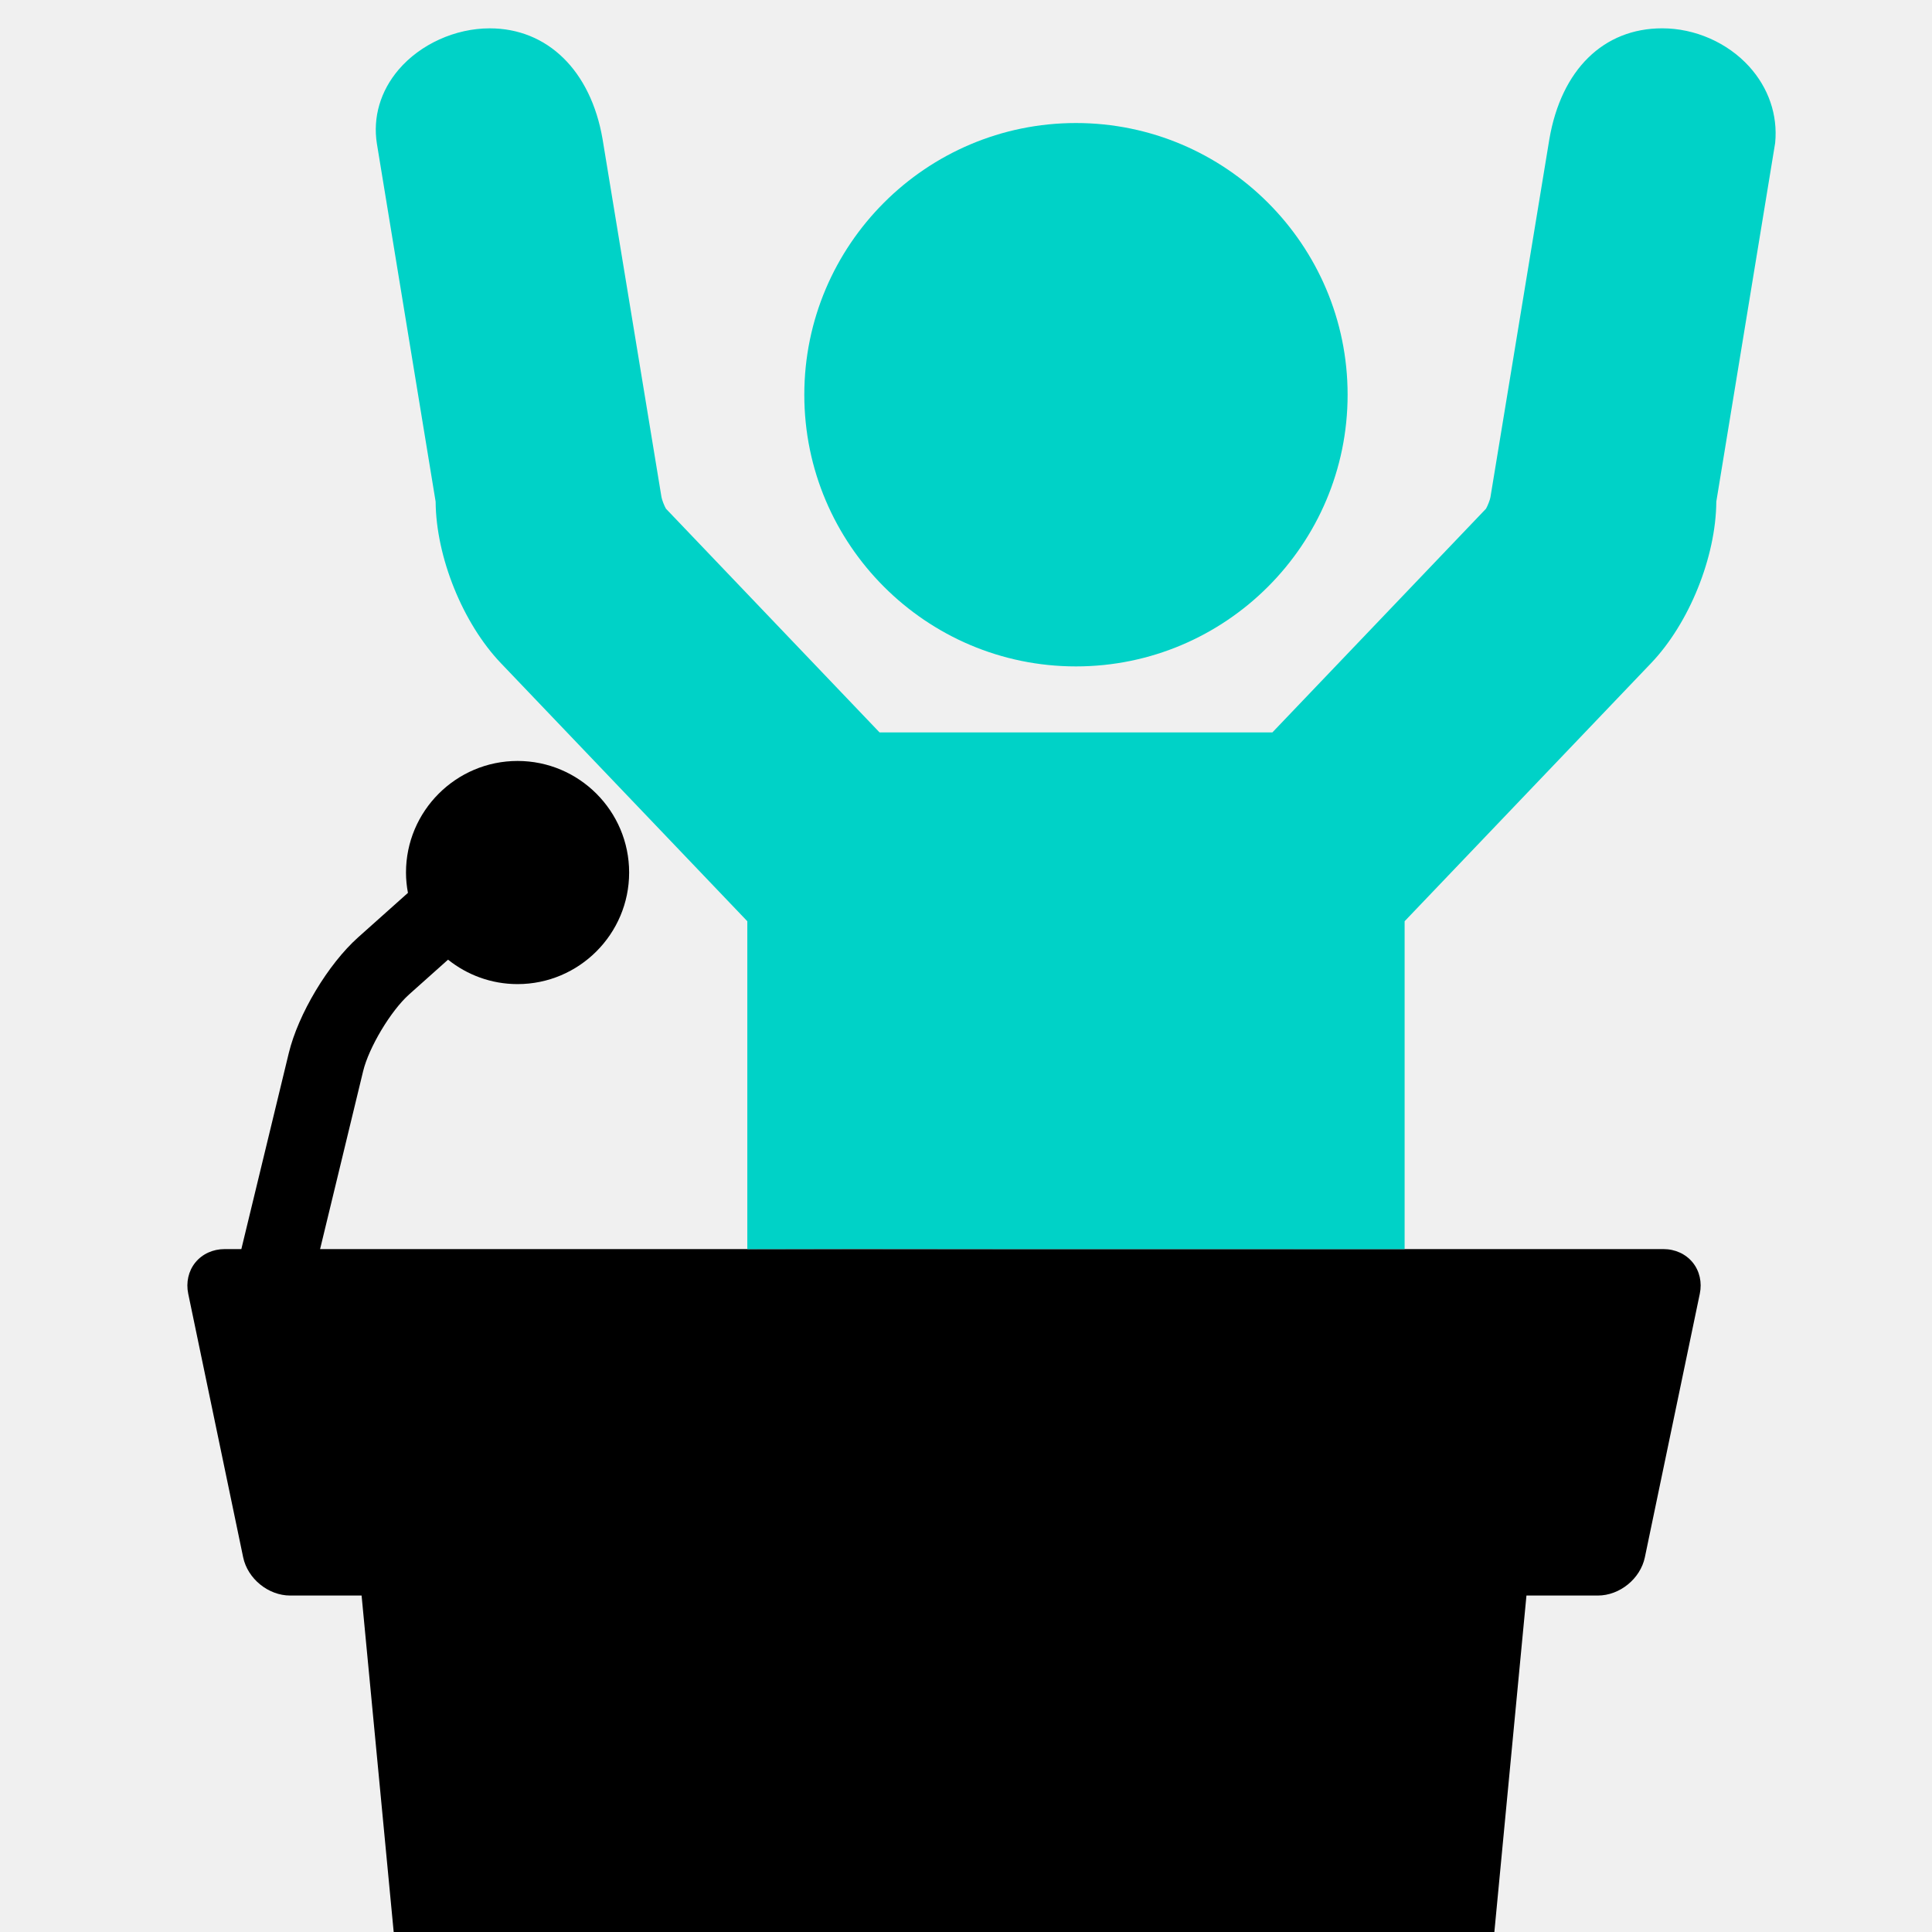
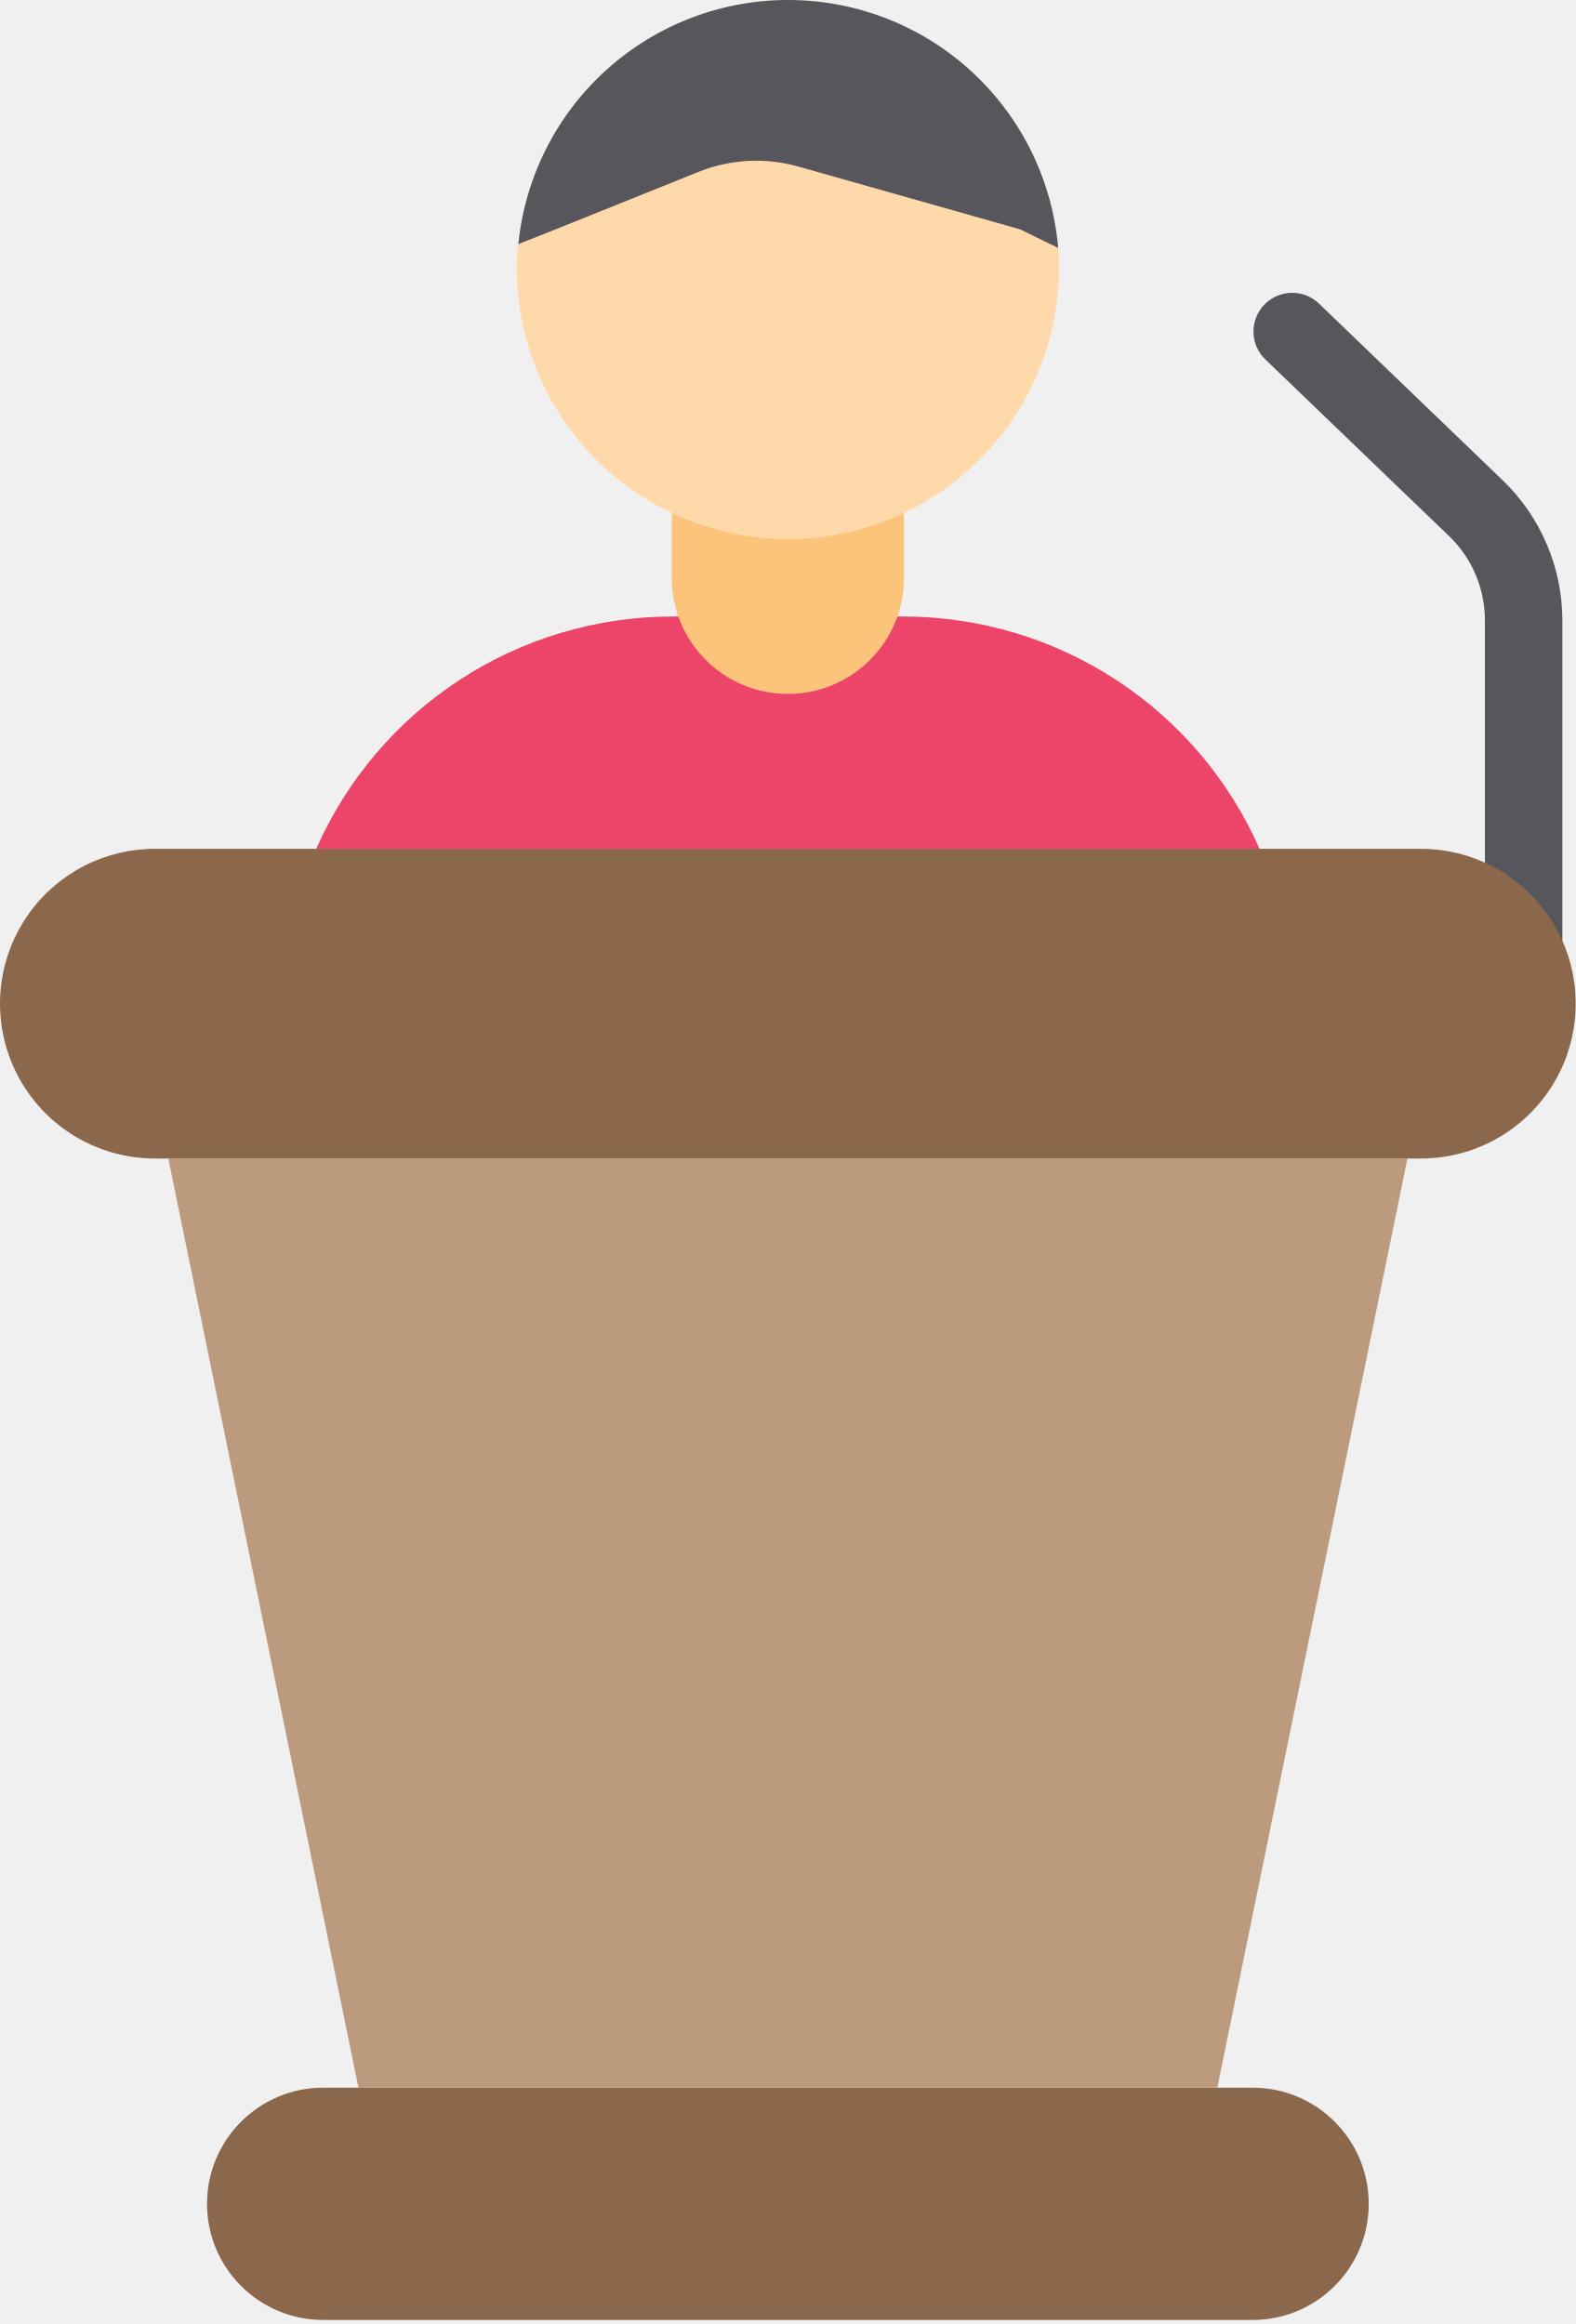
- <svg xmlns="http://www.w3.org/2000/svg" width="100mm" height="100mm" viewBox="0 0 100 100" version="1.1" id="svg5">
-   <defs id="defs2">
-     <clipPath clipPathUnits="userSpaceOnUse" id="clipPath135">
-       <rect style="fill:#ffffff;stroke-width:0.265" id="rect137" width="139.691" height="108.818" x="201.402" y="59.536" />
-     </clipPath>
-     <clipPath clipPathUnits="userSpaceOnUse" id="clipPath333">
-       <rect style="fill:#55ff99;stroke-width:0.514" id="rect335" width="111.684" height="107.811" x="229.409" y="60.543" />
-     </clipPath>
-   </defs>
-   <g id="layer1" transform="translate(-52.60135,-96.0068)">
-     <g id="g4737" style="fill:#e6e6e6" transform="matrix(0.1300959,0,0,0.1300959,69.43977,114.0548)" />
-     <g id="g4739" style="fill:#e6e6e6" transform="matrix(0.1300959,0,0,0.1300959,69.43977,114.0548)" />
-     <g id="g4741" style="fill:#e6e6e6" transform="matrix(0.1300959,0,0,0.1300959,69.43977,114.0548)" />
-     <g id="g4743" style="fill:#e6e6e6" transform="matrix(0.1300959,0,0,0.1300959,69.43977,114.0548)" />
-     <g id="g4745" style="fill:#e6e6e6" transform="matrix(0.1300959,0,0,0.1300959,69.43977,114.0548)" />
-     <g id="g4747" style="fill:#e6e6e6" transform="matrix(0.1300959,0,0,0.1300959,69.43977,114.0548)" />
-     <g id="g4749" style="fill:#e6e6e6" transform="matrix(0.1300959,0,0,0.1300959,69.43977,114.0548)" />
-     <g id="g4751" style="fill:#e6e6e6" transform="matrix(0.1300959,0,0,0.1300959,69.43977,114.0548)" />
-     <g id="g4753" style="fill:#e6e6e6" transform="matrix(0.1300959,0,0,0.1300959,69.43977,114.0548)" />
-     <g id="g4755" style="fill:#e6e6e6" transform="matrix(0.1300959,0,0,0.1300959,69.43977,114.0548)" />
-     <g id="g4757" style="fill:#e6e6e6" transform="matrix(0.1300959,0,0,0.1300959,69.43977,114.0548)" />
-     <g id="g4759" style="fill:#e6e6e6" transform="matrix(0.1300959,0,0,0.1300959,69.43977,114.0548)" />
-     <g id="g4761" style="fill:#e6e6e6" transform="matrix(0.1300959,0,0,0.1300959,69.43977,114.0548)" />
-     <g id="g4763" style="fill:#e6e6e6" transform="matrix(0.1300959,0,0,0.1300959,69.43977,114.0548)" />
-     <g id="g4765" style="fill:#e6e6e6" transform="matrix(0.1300959,0,0,0.1300959,69.43977,114.0548)" />
-   </g>
-   <g id="layer2">
-     <path d="M 38.681,64.653 H 16.568 l 2.226,-9.204 c 0.299,-1.236 1.435,-3.133 2.384,-3.98 l 2.013,-1.797 c 0.988,0.79 2.238,1.265 3.598,1.265 3.184,0 5.775,-2.591 5.775,-5.775 0,-3.184 -2.591,-5.775 -5.775,-5.775 -3.184,0 -5.775,2.591 -5.775,5.775 0,0.36 0.037,0.711 0.101,1.053 l -2.574,2.298 c -1.559,1.391 -3.105,3.972 -3.596,6.004 L 12.492,64.653 H 11.624 c -0.603,0 -1.154,0.252 -1.512,0.692 -0.358,0.44 -0.492,1.031 -0.369,1.621 l 2.843,13.639 c 0.232,1.11 1.301,1.98 2.435,1.98 h 3.695 l 4.714,49.415 h -2.449 c -2.323,0 -4.212,1.889 -4.212,4.212 v 6.452 c 0,2.323 1.889,4.212 4.212,4.212 h 55.763 c 2.323,0 4.212,-1.889 4.212,-4.212 v -6.452 c 0,-2.323 -1.889,-4.212 -4.212,-4.212 h -2.449 l 4.714,-49.415 h 3.694 c 1.134,0 2.203,-0.87 2.435,-1.98 l 2.843,-13.639 C 88.105,66.375 87.97,65.784 87.613,65.345 87.255,64.905 86.704,64.653 86.101,64.653 H 72.703 c -34.022,0 13.398,0 -34.022,0 z" id="path1948-4" style="stroke-width:0.305" />
-     <g id="g6021" style="fill:#00d2c7;fill-opacity:1">
-       <path d="m 55.69,34.493 c 7.754,0 14.062,-6.308 14.062,-14.062 0,-7.754 -6.308,-14.063 -14.062,-14.063 -7.752,0 -14.059,6.308 -14.059,14.063 0,7.754 6.307,14.062 14.059,14.062 z" id="path1946" style="fill:#00d2c7;stroke-width:0.305;fill-opacity:1" />
-       <path d="M 90.534,3.44 C 89.411,2.204 87.73,1.466 86.036,1.466 c -3.038,0 -5.221,2.14 -5.84,5.729 L 77.144,25.739 c -0.018,0.125 -0.146,0.451 -0.23,0.593 L 65.858,37.91 H 45.526 L 34.47,26.331 C 34.386,26.189 34.258,25.863 34.237,25.723 L 31.187,7.19 c -0.609,-3.53 -2.846,-5.723 -5.839,-5.723 -1.783,0 -3.588,0.819 -4.714,2.136 -0.943,1.105 -1.343,2.465 -1.126,3.835 l 3.04,18.525 c 0.02,2.864 1.402,6.292 3.374,8.358 l 12.759,13.362 v 16.97 c 52.155,-0.084 -42.503,0 34.022,0 V 47.683 L 85.463,34.321 c 1.972,-2.066 3.354,-5.494 3.373,-8.358 L 91.876,7.437 91.883,7.388 C 92.021,5.952 91.542,4.55 90.534,3.44 Z" id="path1948" style="fill:#00d2c7;stroke-width:0.305;fill-opacity:1" />
-     </g>
-     <g id="g1952" transform="matrix(0.2046768,0,0,0.2046768,1.776928,0.8442656)">
- </g>
-     <g id="g1954" transform="matrix(0.2046768,0,0,0.2046768,1.776928,0.8442656)">
- </g>
-     <g id="g1956" transform="matrix(0.2046768,0,0,0.2046768,1.776928,0.8442656)">
- </g>
-     <g id="g1958" transform="matrix(0.2046768,0,0,0.2046768,1.776928,0.8442656)">
- </g>
-     <g id="g1960" transform="matrix(0.2046768,0,0,0.2046768,1.776928,0.8442656)">
- </g>
-     <g id="g1962" transform="matrix(0.2046768,0,0,0.2046768,1.776928,0.8442656)">
- </g>
-     <g id="g1964" transform="matrix(0.2046768,0,0,0.2046768,1.776928,0.8442656)">
- </g>
-     <g id="g1966" transform="matrix(0.2046768,0,0,0.2046768,1.776928,0.8442656)">
- </g>
-     <g id="g1968" transform="matrix(0.2046768,0,0,0.2046768,1.776928,0.8442656)">
- </g>
-     <g id="g1970" transform="matrix(0.2046768,0,0,0.2046768,1.776928,0.8442656)">
- </g>
-     <g id="g1972" transform="matrix(0.2046768,0,0,0.2046768,1.776928,0.8442656)">
- </g>
-     <g id="g1974" transform="matrix(0.2046768,0,0,0.2046768,1.776928,0.8442656)">
- </g>
-     <g id="g1976" transform="matrix(0.2046768,0,0,0.2046768,1.776928,0.8442656)">
- </g>
-     <g id="g1978" transform="matrix(0.2046768,0,0,0.2046768,1.776928,0.8442656)">
- </g>
-     <g id="g1980" transform="matrix(0.2046768,0,0,0.2046768,1.776928,0.8442656)">
- </g>
-   </g>
+ <svg xmlns="http://www.w3.org/2000/svg" width="141" height="208" viewBox="0 0 141 208" fill="none">
+   <path d="M136.338 89.537C135.419 89.537 134.538 89.172 133.888 88.523C133.238 87.873 132.873 86.992 132.873 86.073V55.49C132.87 54.092 132.586 52.709 132.038 51.422C131.491 50.135 130.691 48.971 129.685 47.999L113.227 32.171C112.898 31.856 112.636 31.479 112.453 31.062C112.271 30.645 112.172 30.196 112.163 29.741C112.154 29.286 112.235 28.834 112.401 28.41C112.567 27.986 112.814 27.599 113.129 27.271C113.445 26.943 113.822 26.68 114.239 26.498C114.655 26.316 115.104 26.217 115.559 26.208C116.014 26.199 116.466 26.28 116.89 26.446C117.314 26.611 117.701 26.859 118.029 27.174L134.488 43.009C136.164 44.628 137.498 46.567 138.411 48.711C139.324 50.855 139.797 53.16 139.803 55.49V86.073C139.803 86.992 139.438 87.873 138.788 88.523C138.138 89.172 137.257 89.537 136.338 89.537Z" fill="#57565D" />
+   <path d="M28.299 75.969C31.02 69.797 35.474 64.547 41.12 60.857C46.767 57.167 53.362 55.194 60.108 55.179H80.898C87.643 55.194 94.239 57.167 99.885 60.857C105.531 64.547 109.985 69.797 112.706 75.969H28.299Z" fill="#ED456A" />
+   <path d="M80.897 41.319V51.714C80.897 54.471 79.801 57.115 77.852 59.064C75.902 61.014 73.258 62.109 70.501 62.109C67.745 62.109 65.1 61.014 63.151 59.064C61.202 57.115 60.106 54.471 60.106 51.714V41.319H80.897Z" fill="#FCC37A" />
+   <path d="M94.755 23.994C94.755 30.427 92.2 36.596 87.651 41.145C83.103 45.693 76.933 48.249 70.501 48.249C64.068 48.249 57.898 45.693 53.35 41.145C48.801 36.596 46.245 30.427 46.245 23.994C46.222 23.275 46.269 22.555 46.384 21.845C46.985 15.83 49.81 10.255 54.307 6.214C58.804 2.173 64.648 -0.043 70.693 0.001C76.739 0.044 82.55 2.344 86.988 6.449C91.427 10.554 94.172 16.168 94.686 22.192C94.744 22.791 94.767 23.392 94.755 23.994V23.994Z" fill="#FFD9AA" />
+   <path d="M94.687 22.192L91.292 20.529L71.472 14.915C68.499 14.068 65.328 14.239 62.463 15.4L49.712 20.529L46.385 21.845C46.986 15.83 49.811 10.255 54.308 6.214C58.805 2.173 64.649 -0.043 70.694 0.001C76.74 0.044 82.551 2.344 86.99 6.449C91.428 10.554 94.173 16.168 94.687 22.192Z" fill="#57565D" />
+   <path d="M112.081 186.849H28.921C23.18 186.849 18.526 191.503 18.526 197.244C18.526 202.985 23.18 207.639 28.921 207.639H112.081C117.822 207.639 122.477 202.985 122.477 197.244C122.477 191.503 117.822 186.849 112.081 186.849Z" fill="#8B684B" />
+   <path d="M108.928 186.849H32.074L15.061 103.689H125.941L108.928 186.849Z" fill="#BC9A7E" />
+   <path d="M127.139 103.689H13.861C10.994 103.689 8.197 102.8 5.856 101.144C3.516 99.489 1.746 97.148 0.791 94.444C0.053 92.354 -0.173 90.117 0.132 87.921C0.437 85.725 1.265 83.634 2.545 81.824C3.825 80.014 5.521 78.538 7.49 77.519C9.459 76.5 11.644 75.969 13.861 75.969H127.139C129.356 75.969 131.541 76.5 133.51 77.519C135.479 78.538 137.175 80.014 138.455 81.824C139.735 83.634 140.563 85.725 140.868 87.921C141.173 90.117 140.947 92.354 140.209 94.444C139.254 97.148 137.484 99.489 135.144 101.144C132.803 102.8 130.006 103.689 127.139 103.689Z" fill="#8B684B" />
</svg>
